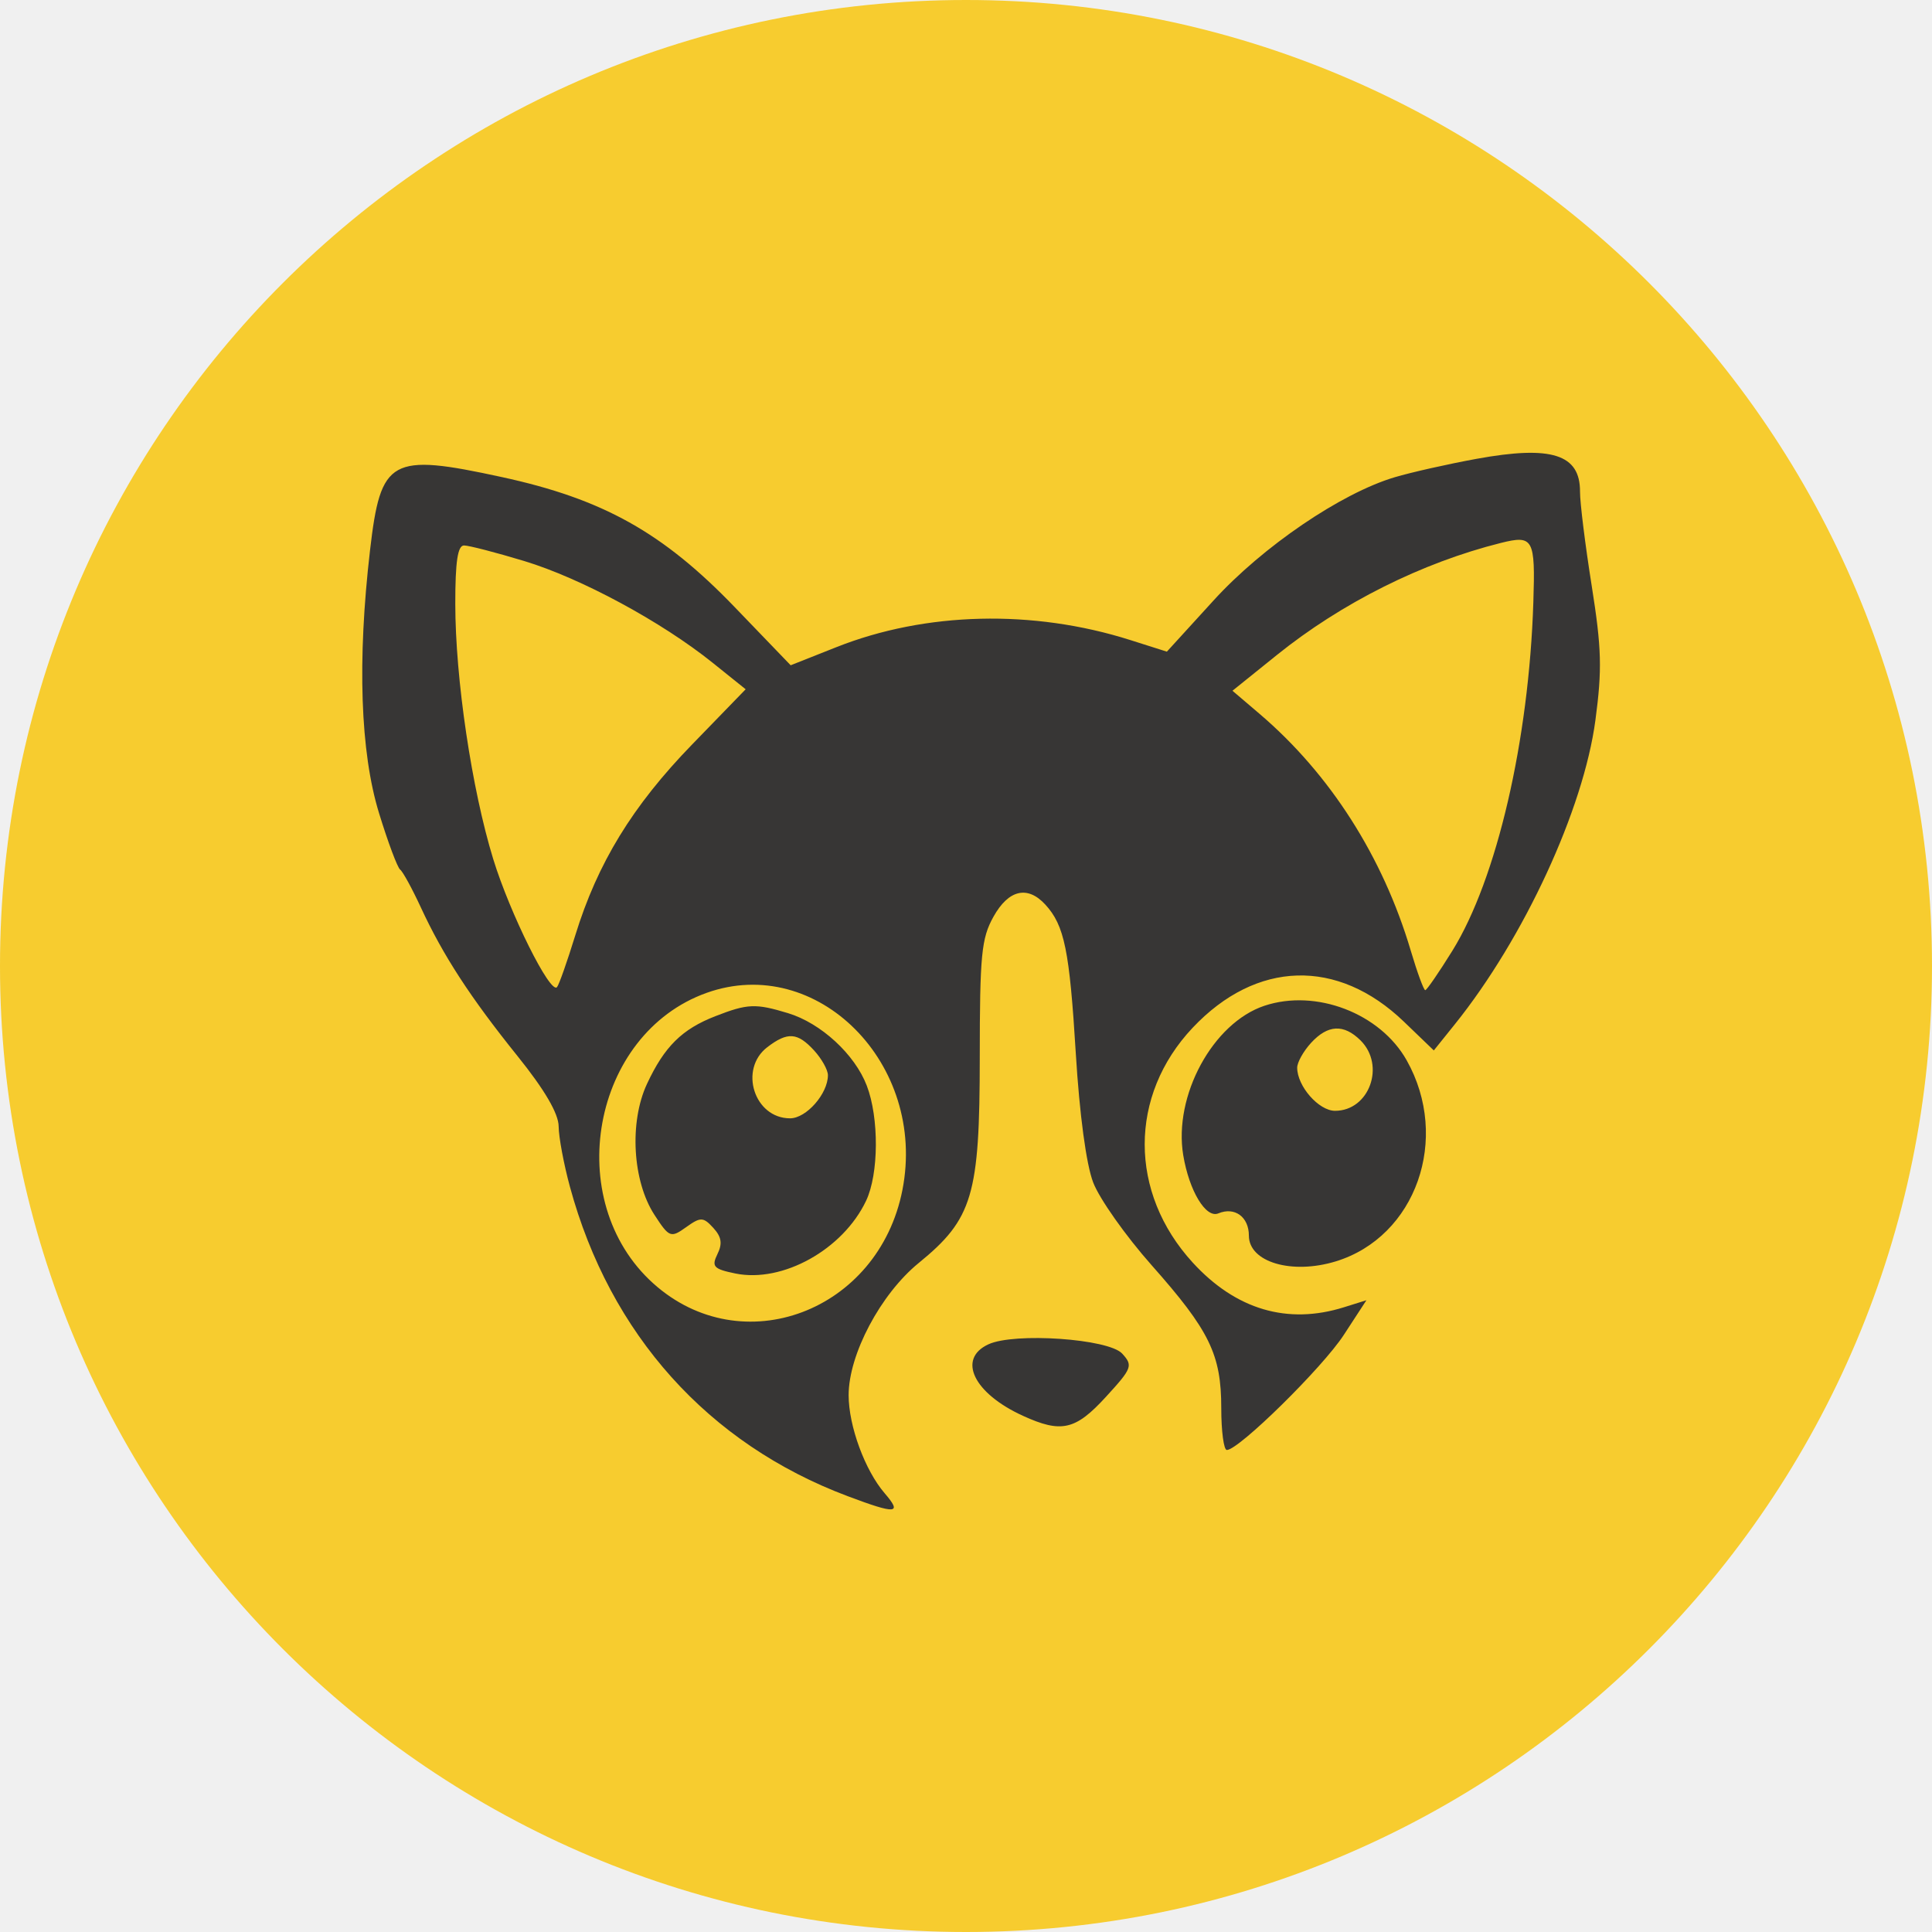
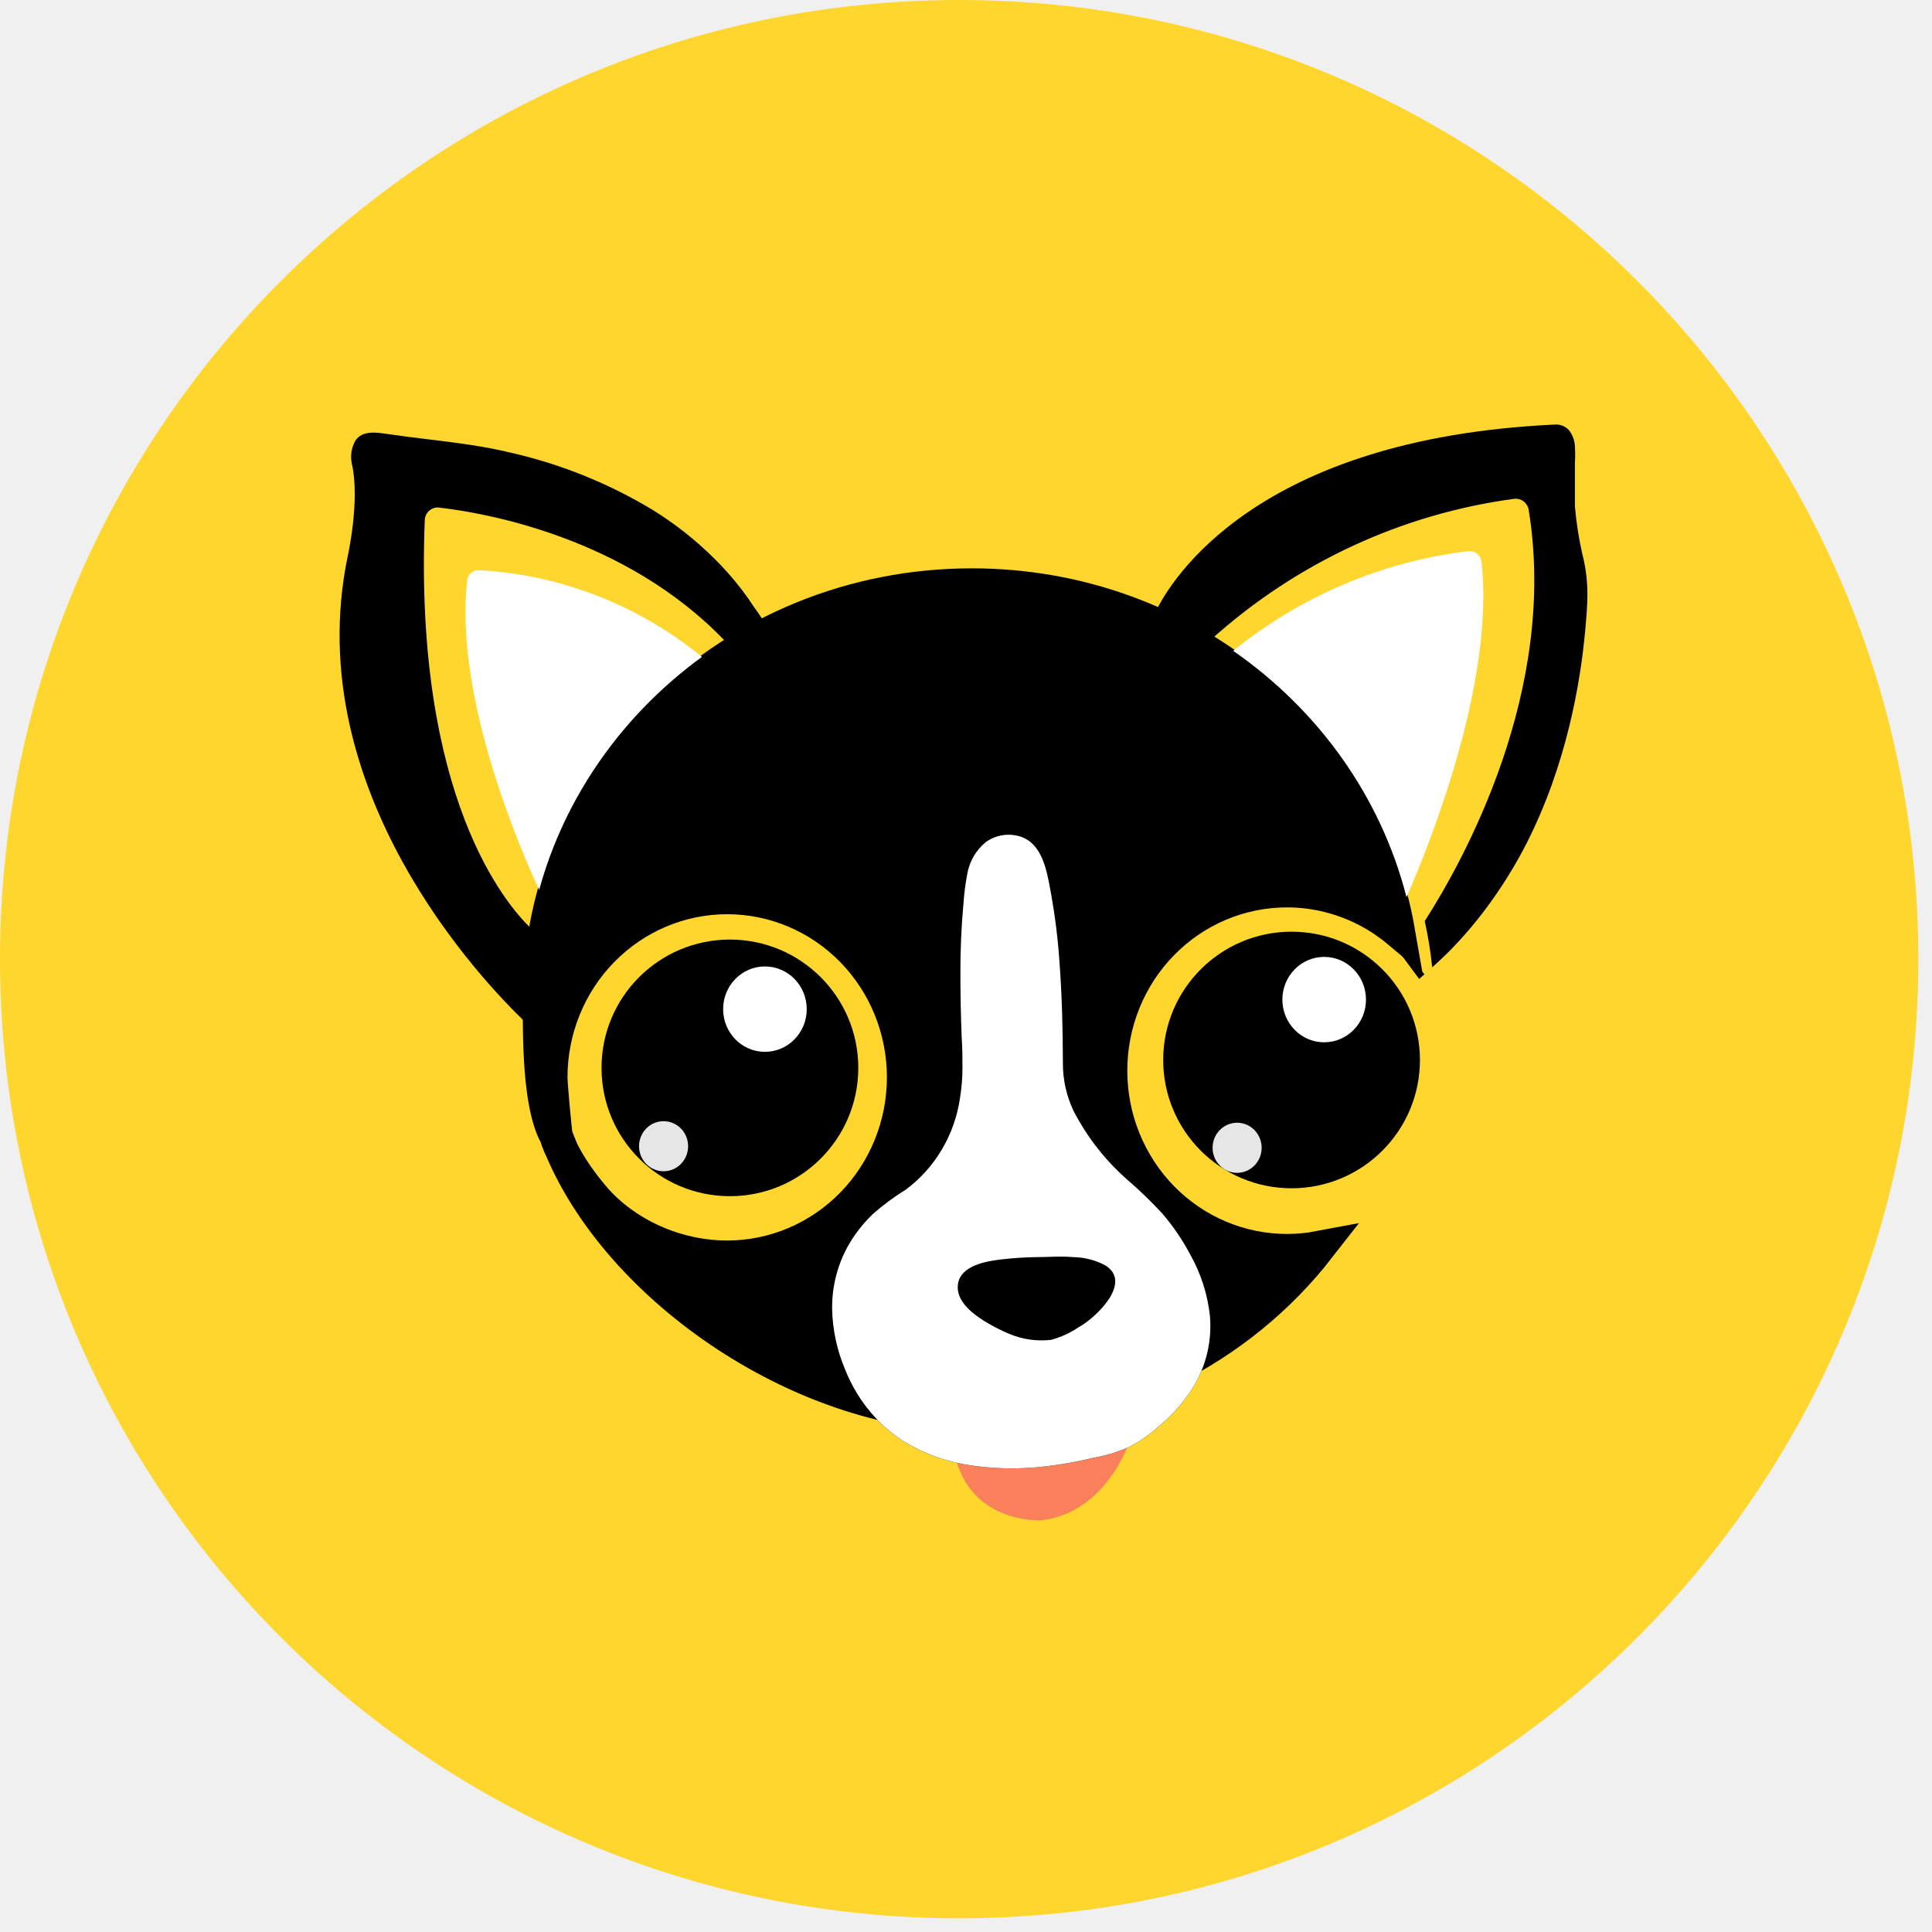
- <svg xmlns="http://www.w3.org/2000/svg" width="64" height="64" viewBox="0 0 64 64" fill="none">
-   <circle cx="32" cy="32" r="32" fill="#F7CC2F" />
-   <path fill-rule="evenodd" clip-rule="evenodd" d="M48.915 15.199C47.972 15.371 46.749 15.646 46.199 15.81C44.426 16.338 41.828 18.105 40.201 19.891L38.654 21.587L37.441 21.202C34.219 20.18 30.663 20.266 27.709 21.437L26.192 22.038L24.342 20.116C21.958 17.639 19.976 16.531 16.621 15.803C12.932 15.003 12.612 15.181 12.258 18.226C11.832 21.886 11.935 24.915 12.555 26.933C12.85 27.895 13.165 28.738 13.255 28.806C13.346 28.875 13.653 29.437 13.939 30.055C14.675 31.648 15.58 33.04 17.143 34.983C18.041 36.098 18.503 36.889 18.506 37.313C18.508 37.666 18.676 38.565 18.879 39.311C20.207 44.203 23.459 47.826 28.079 49.562C29.693 50.169 29.897 50.153 29.305 49.465C28.652 48.706 28.112 47.236 28.112 46.217C28.112 44.866 29.171 42.868 30.432 41.839C32.222 40.38 32.455 39.596 32.456 35.032C32.457 31.631 32.51 31.083 32.91 30.367C33.41 29.47 34.04 29.324 34.63 29.968C35.262 30.659 35.429 31.478 35.638 34.904C35.761 36.918 35.983 38.571 36.213 39.17C36.419 39.709 37.288 40.94 38.145 41.907C40.071 44.079 40.456 44.87 40.456 46.647C40.456 47.41 40.539 48.033 40.64 48.033C41.037 48.033 43.812 45.303 44.517 44.218L45.264 43.072L44.519 43.305C42.651 43.89 40.938 43.384 39.511 41.825C37.39 39.508 37.389 36.292 39.509 34.045C41.617 31.811 44.31 31.733 46.505 33.843L47.497 34.797L48.192 33.932C50.481 31.085 52.456 26.814 52.85 23.858C53.075 22.169 53.056 21.481 52.727 19.403C52.512 18.051 52.338 16.65 52.34 16.289C52.347 15.048 51.398 14.746 48.915 15.199ZM49.715 17.986C47.103 18.64 44.445 19.97 42.299 21.697L40.827 22.882L41.728 23.65C44.06 25.64 45.809 28.378 46.733 31.491C46.947 32.212 47.163 32.801 47.213 32.801C47.262 32.801 47.667 32.212 48.114 31.491C49.583 29.117 50.648 24.53 50.794 19.95C50.862 17.842 50.793 17.717 49.715 17.986ZM15.082 20.004C15.083 22.484 15.627 26.141 16.339 28.459C16.894 30.262 18.228 32.943 18.451 32.7C18.515 32.63 18.787 31.859 19.056 30.987C19.794 28.589 20.951 26.699 22.92 24.669L24.701 22.833L23.606 21.954C21.913 20.594 19.243 19.153 17.366 18.585C16.428 18.301 15.531 18.069 15.371 18.069C15.162 18.069 15.081 18.606 15.082 20.004ZM23.407 32.89C19.606 34.247 18.593 39.77 21.641 42.515C24.573 45.154 29.107 43.451 29.895 39.413C30.71 35.242 27.07 31.582 23.407 32.89ZM41.886 33.317C40.178 33.886 38.867 36.299 39.197 38.272C39.395 39.453 39.947 40.368 40.359 40.195C40.901 39.968 41.371 40.311 41.371 40.933C41.371 41.81 42.791 42.23 44.248 41.785C46.906 40.972 48.055 37.714 46.598 35.124C45.721 33.565 43.594 32.749 41.886 33.317ZM23.696 33.663C22.591 34.093 22.01 34.668 21.433 35.904C20.84 37.173 20.952 39.129 21.683 40.249C22.168 40.995 22.221 41.015 22.727 40.653C23.207 40.309 23.296 40.311 23.628 40.674C23.902 40.974 23.938 41.195 23.765 41.546C23.564 41.957 23.639 42.038 24.36 42.186C25.924 42.507 27.925 41.393 28.691 39.776C29.112 38.888 29.123 37.034 28.714 35.965C28.317 34.926 27.194 33.892 26.104 33.562C25.027 33.235 24.766 33.246 23.696 33.663ZM43.428 34.549C43.177 34.824 42.971 35.192 42.971 35.368C42.971 35.982 43.686 36.797 44.225 36.797C45.361 36.797 45.905 35.291 45.068 34.463C44.512 33.914 43.984 33.942 43.428 34.549ZM25.419 34.688C24.466 35.418 24.985 37.046 26.172 37.046C26.711 37.046 27.426 36.231 27.426 35.617C27.426 35.442 27.22 35.074 26.969 34.799C26.418 34.198 26.091 34.175 25.419 34.688ZM32.741 44.533C31.701 45.014 32.253 46.155 33.885 46.9C35.16 47.482 35.625 47.376 36.635 46.273C37.505 45.323 37.537 45.237 37.173 44.839C36.723 44.348 33.605 44.132 32.741 44.533Z" fill="#373635" />
+ <svg xmlns="http://www.w3.org/2000/svg" width="65" height="65" viewBox="0 0 65 65" fill="none">
+   <circle cx="32.27" cy="32.27" r="32.27" fill="#FED62E" />
+   <path d="M28.428 35.927C28.428 38.064 26.695 39.796 24.557 39.796C22.419 39.796 20.686 38.064 20.686 35.927C20.686 33.791 22.419 32.059 24.557 32.059C26.695 32.059 28.428 33.791 28.428 35.927Z" fill="black" stroke="black" stroke-width="0.897" />
+   <path d="M47.324 35.662C47.324 37.798 45.591 39.53 43.453 39.53C41.316 39.53 39.583 37.798 39.583 35.662C39.583 33.526 41.316 31.794 43.453 31.794C45.591 31.794 47.324 33.526 47.324 35.662Z" fill="black" stroke="black" stroke-width="0.897" />
+   <path d="M25.735 35.388C26.512 35.388 27.142 34.744 27.142 33.951C27.142 33.158 26.512 32.515 25.735 32.515C24.958 32.515 24.329 33.158 24.329 33.951C24.329 34.744 24.958 35.388 25.735 35.388Z" fill="white" />
+   <path d="M44.55 35.067C45.327 35.067 45.957 34.424 45.957 33.63C45.957 32.837 45.327 32.194 44.55 32.194C43.773 32.194 43.144 32.837 43.144 33.63C43.144 34.424 43.773 35.067 44.55 35.067Z" fill="white" />
+   <path d="M41.622 39.459C42.077 39.459 42.447 39.081 42.447 38.616C42.447 38.151 42.077 37.773 41.622 37.773C41.166 37.773 40.796 38.151 40.796 38.616C40.796 39.081 41.166 39.459 41.622 39.459Z" fill="white" fill-opacity="0.9" />
+   <path d="M22.325 39.406C22.781 39.406 23.151 39.029 23.151 38.563C23.151 38.098 22.781 37.721 22.325 37.721C21.869 37.721 21.5 38.098 21.5 38.563C21.5 39.029 21.869 39.406 22.325 39.406Z" fill="white" fill-opacity="0.9" />
+   <path d="M33.891 50.366C33.438 50.168 32.949 49.79 32.722 49.006L37.325 48.664C37.243 48.835 37.141 49.023 37.016 49.213C36.594 49.853 35.95 50.467 34.986 50.59C34.973 50.591 34.952 50.591 34.923 50.59C34.865 50.589 34.779 50.585 34.673 50.573C34.459 50.548 34.177 50.491 33.891 50.366Z" fill="#FA7F5B" stroke="#FA7F5B" stroke-width="1.122" />
+   <path fill-rule="evenodd" clip-rule="evenodd" d="M32.356 34.938C32.381 35.289 32.381 35.609 32.381 35.928C32.381 36.257 32.355 36.586 32.303 36.911C32.218 37.531 32.011 38.127 31.695 38.663C31.38 39.199 30.961 39.665 30.465 40.033C30.072 40.274 29.701 40.549 29.355 40.856C29.136 41.068 28.937 41.301 28.761 41.552C28.25 42.281 27.982 43.158 27.996 44.055C28.013 44.746 28.16 45.427 28.427 46.062C28.539 46.346 28.675 46.62 28.833 46.88C29.206 47.49 29.7 48.014 30.284 48.418C30.966 48.858 31.728 49.151 32.525 49.28C33.288 49.405 34.062 49.435 34.832 49.369C35.485 49.312 36.133 49.206 36.77 49.05C37.201 48.976 37.621 48.848 38.02 48.667C38.37 48.478 38.697 48.248 38.996 47.984C39.461 47.599 39.859 47.137 40.174 46.618C40.592 45.912 40.778 45.089 40.706 44.268C40.627 43.544 40.402 42.844 40.046 42.213C39.785 41.719 39.47 41.256 39.108 40.834C38.744 40.438 38.358 40.064 37.952 39.714C37.204 39.062 36.584 38.273 36.123 37.386C35.88 36.88 35.756 36.323 35.76 35.759C35.757 34.629 35.729 33.496 35.645 32.369C35.594 31.608 35.501 30.85 35.367 30.099C35.357 30.049 35.348 29.997 35.338 29.944C35.217 29.276 35.062 28.419 34.373 28.162C34.173 28.091 33.96 28.069 33.751 28.098C33.541 28.128 33.342 28.207 33.169 28.331C32.841 28.598 32.619 28.976 32.544 29.397C32.481 29.724 32.438 30.054 32.416 30.387C32.342 31.181 32.308 31.979 32.312 32.777C32.312 33.501 32.327 34.221 32.356 34.938ZM35.278 42.287C35.141 42.291 35.005 42.296 34.87 42.296C34.476 42.302 34.085 42.328 33.694 42.372C33.194 42.43 32.312 42.574 32.228 43.212C32.156 43.774 32.716 44.195 33.122 44.45C33.389 44.613 33.667 44.756 33.954 44.878C34.399 45.064 34.882 45.133 35.36 45.079C35.694 44.99 36.011 44.844 36.298 44.648C36.833 44.364 38.152 43.139 37.164 42.561C36.834 42.391 36.471 42.301 36.101 42.296C35.83 42.27 35.553 42.279 35.278 42.287Z" fill="black" />
+   <path d="M37.366 36.025C37.366 36.818 37.518 37.603 37.816 38.337C38.113 39.07 38.549 39.737 39.099 40.3C39.65 40.862 40.304 41.309 41.025 41.614C41.746 41.919 42.519 42.076 43.3 42.076C43.659 42.076 44.016 42.043 44.366 41.977C41.706 45.391 37.481 47.605 32.697 47.605C26.891 47.605 20.519 43.177 18.703 38.197C18.986 39.148 19.925 40.252 20.189 40.522C21.3 41.657 22.889 42.296 24.466 42.297C26.043 42.296 27.554 41.655 28.666 40.519C29.777 39.384 30.4 37.846 30.4 36.245C30.4 34.644 29.777 33.107 28.666 31.972C27.554 30.837 26.043 30.197 24.466 30.197C22.889 30.197 21.379 30.837 20.267 31.972C19.155 33.107 18.532 34.644 18.532 36.245C18.532 36.514 18.668 37.933 18.703 38.197C18.128 37.166 18.149 34.816 18.149 33.644C18.149 25.95 24.643 19.682 32.697 19.682C39.929 19.682 45.902 24.737 47.047 31.335C46.735 31.074 46.396 30.845 46.035 30.653C45.192 30.204 44.254 29.968 43.301 29.967C42.519 29.967 41.745 30.124 41.023 30.43C40.302 30.735 39.648 31.183 39.097 31.746C38.546 32.309 38.11 32.977 37.814 33.711C37.517 34.445 37.365 35.231 37.366 36.025Z" fill="black" />
+   <path d="M37.366 36.025C37.366 36.818 37.518 37.603 37.816 38.337C38.113 39.07 38.549 39.737 39.099 40.3C39.65 40.862 40.304 41.309 41.025 41.614C41.746 41.919 42.519 42.076 43.3 42.076C43.659 42.076 44.016 42.043 44.366 41.977C41.706 45.391 37.481 47.605 32.697 47.605C26.891 47.605 20.519 43.177 18.703 38.197M37.366 36.025C37.365 35.231 37.517 34.445 37.814 33.711C38.11 32.977 38.546 32.309 39.097 31.746C39.648 31.183 40.302 30.735 41.023 30.43C41.745 30.124 42.519 29.967 43.301 29.967C44.254 29.968 45.192 30.204 46.035 30.653C46.396 30.845 46.735 31.074 47.047 31.335C45.902 24.737 39.929 19.682 32.697 19.682C24.643 19.682 18.149 25.95 18.149 33.644C18.149 34.816 18.128 37.166 18.703 38.197M37.366 36.025L37.873 36.025M18.703 38.197C18.986 39.148 19.925 40.252 20.189 40.522C21.3 41.657 22.889 42.296 24.466 42.297C26.043 42.296 27.554 41.655 28.666 40.519C29.777 39.384 30.4 37.846 30.4 36.245C30.4 34.644 29.777 33.107 28.666 31.972C27.554 30.837 26.043 30.197 24.466 30.197C22.889 30.197 21.379 30.837 20.267 31.972C19.155 33.107 18.532 34.644 18.532 36.245C18.532 36.514 18.668 37.933 18.703 38.197Z" stroke="black" stroke-width="1.122" />
+   <path fill-rule="evenodd" clip-rule="evenodd" d="M32.356 34.937C32.381 35.288 32.381 35.607 32.381 35.926C32.381 36.256 32.355 36.584 32.303 36.91C32.218 37.529 32.011 38.125 31.695 38.661C31.38 39.198 30.961 39.664 30.465 40.031C30.072 40.272 29.701 40.548 29.355 40.855C29.136 41.067 28.937 41.3 28.761 41.551C28.25 42.279 27.982 43.157 27.996 44.053C28.013 44.744 28.16 45.426 28.427 46.061C28.539 46.345 28.675 46.618 28.833 46.878C29.206 47.489 29.7 48.013 30.284 48.416C30.966 48.856 31.728 49.149 32.525 49.278C33.288 49.404 34.062 49.434 34.832 49.368C35.485 49.311 36.133 49.204 36.77 49.048C37.201 48.975 37.621 48.846 38.02 48.666C38.37 48.476 38.697 48.247 38.996 47.982C39.461 47.597 39.859 47.136 40.174 46.616C40.592 45.911 40.778 45.088 40.706 44.267C40.627 43.543 40.402 42.843 40.046 42.211C39.785 41.717 39.47 41.255 39.108 40.832C38.744 40.437 38.358 40.063 37.952 39.712C37.204 39.061 36.584 38.271 36.123 37.385C35.88 36.879 35.756 36.321 35.76 35.757C35.757 34.627 35.729 33.494 35.645 32.367C35.594 31.606 35.501 30.848 35.367 30.098C35.357 30.048 35.348 29.996 35.338 29.943C35.217 29.275 35.062 28.418 34.373 28.16C34.173 28.089 33.96 28.067 33.751 28.097C33.541 28.126 33.342 28.206 33.169 28.33C32.841 28.596 32.619 28.975 32.544 29.396C32.481 29.723 32.438 30.053 32.416 30.385C32.342 31.18 32.308 31.978 32.312 32.776C32.312 33.499 32.327 34.22 32.356 34.937ZM35.278 42.286C35.141 42.29 35.005 42.294 34.87 42.294C34.476 42.301 34.085 42.326 33.694 42.371C33.194 42.428 32.312 42.572 32.228 43.21C32.156 43.772 32.716 44.194 33.122 44.449C33.389 44.612 33.667 44.755 33.954 44.877C34.399 45.063 34.882 45.132 35.36 45.078C35.694 44.989 36.011 44.843 36.298 44.647C36.833 44.363 38.152 43.137 37.164 42.559C36.834 42.39 36.471 42.299 36.101 42.294C35.83 42.269 35.553 42.277 35.278 42.286Z" fill="white" />
+   <path fill-rule="evenodd" clip-rule="evenodd" d="M36.912 43.122C36.92 43.13 36.922 43.133 36.921 43.132C36.919 43.129 36.916 43.123 36.914 43.117C36.913 43.111 36.912 43.108 36.913 43.109C36.913 43.112 36.912 43.116 36.912 43.122Z" fill="#7E6C6C" />
+   <path fill-rule="evenodd" clip-rule="evenodd" d="M36.914 43.117C36.916 43.123 36.919 43.129 36.92 43.131C36.92 43.13 36.917 43.127 36.912 43.122C36.912 43.116 36.913 43.112 36.913 43.109C36.912 43.108 36.913 43.111 36.914 43.117Z" fill="#7E6C6C" />
+   <path fill-rule="evenodd" clip-rule="evenodd" d="M23.615 22.101C20.972 24.026 19.01 26.77 18.14 29.94C17.564 28.706 15.26 23.462 15.72 19.502C15.735 19.408 15.785 19.323 15.858 19.264C15.931 19.205 16.024 19.176 16.117 19.183C18.857 19.333 21.478 20.355 23.615 22.101Z" fill="white" />
+   <path fill-rule="evenodd" clip-rule="evenodd" d="M17.661 34.376C16.296 33.072 10.068 26.614 11.694 18.736C11.694 18.736 12.119 16.857 11.841 15.618C11.778 15.346 11.821 15.06 11.96 14.82C12.188 14.478 12.66 14.546 13.004 14.597C13.462 14.665 13.921 14.721 14.38 14.777C15.326 14.892 16.27 15.007 17.205 15.235C18.875 15.616 20.476 16.262 21.95 17.15C22.703 17.615 23.401 18.165 24.032 18.791C24.359 19.114 24.664 19.459 24.945 19.825C25.092 20.017 25.232 20.214 25.363 20.416C25.372 20.428 25.392 20.456 25.419 20.494C25.484 20.586 25.59 20.734 25.661 20.851C25.227 21.072 24.805 21.312 24.398 21.572C21.031 18.049 16.255 17.246 14.77 17.077C14.711 17.07 14.651 17.076 14.595 17.094C14.538 17.112 14.486 17.142 14.441 17.181C14.396 17.221 14.359 17.269 14.334 17.324C14.308 17.378 14.294 17.438 14.291 17.498C13.927 26.841 17.042 30.446 17.853 31.222C17.714 32.01 17.642 32.82 17.642 33.646C17.642 33.891 17.649 34.134 17.661 34.376Z" fill="black" />
+   <path fill-rule="evenodd" clip-rule="evenodd" d="M47.32 30.184C48.017 28.599 50.31 23.003 49.843 18.894C49.829 18.788 49.775 18.693 49.692 18.627C49.61 18.561 49.506 18.531 49.402 18.543C46.508 18.89 43.768 20.053 41.489 21.897C44.348 23.877 46.455 26.796 47.32 30.184Z" fill="white" />
+   <path fill-rule="evenodd" clip-rule="evenodd" d="M38.871 20.595C39.39 19.521 42.248 14.758 52.287 14.285C52.378 14.275 52.47 14.286 52.557 14.318C52.643 14.35 52.721 14.402 52.784 14.47C52.91 14.631 52.982 14.829 52.987 15.035C52.998 15.21 52.998 15.384 52.987 15.559V16.057V17.046C53.032 17.571 53.113 18.093 53.228 18.607C53.348 19.063 53.408 19.533 53.406 20.005C53.406 20.37 53.374 20.738 53.342 21.106L53.334 21.199C53.287 21.706 53.225 22.214 53.143 22.718C53.05 23.305 52.931 23.893 52.787 24.474C52.628 25.122 52.436 25.761 52.212 26.389C51.972 27.061 51.691 27.716 51.371 28.352C51.031 29.018 50.643 29.659 50.211 30.267C49.754 30.915 49.242 31.522 48.683 32.08C48.517 32.239 48.351 32.395 48.186 32.545C48.131 32.017 48.046 31.498 47.934 30.988C49.218 28.987 52.428 23.244 51.43 17.151C51.411 17.039 51.351 16.939 51.263 16.87C51.174 16.802 51.063 16.77 50.952 16.781C47.176 17.285 43.632 18.925 40.772 21.493C40.164 21.153 39.529 20.852 38.871 20.595ZM46.958 31.871L47.745 32.936C47.805 32.884 47.864 32.832 47.924 32.779C47.639 32.438 47.315 32.133 46.958 31.871Z" fill="black" />
</svg>
